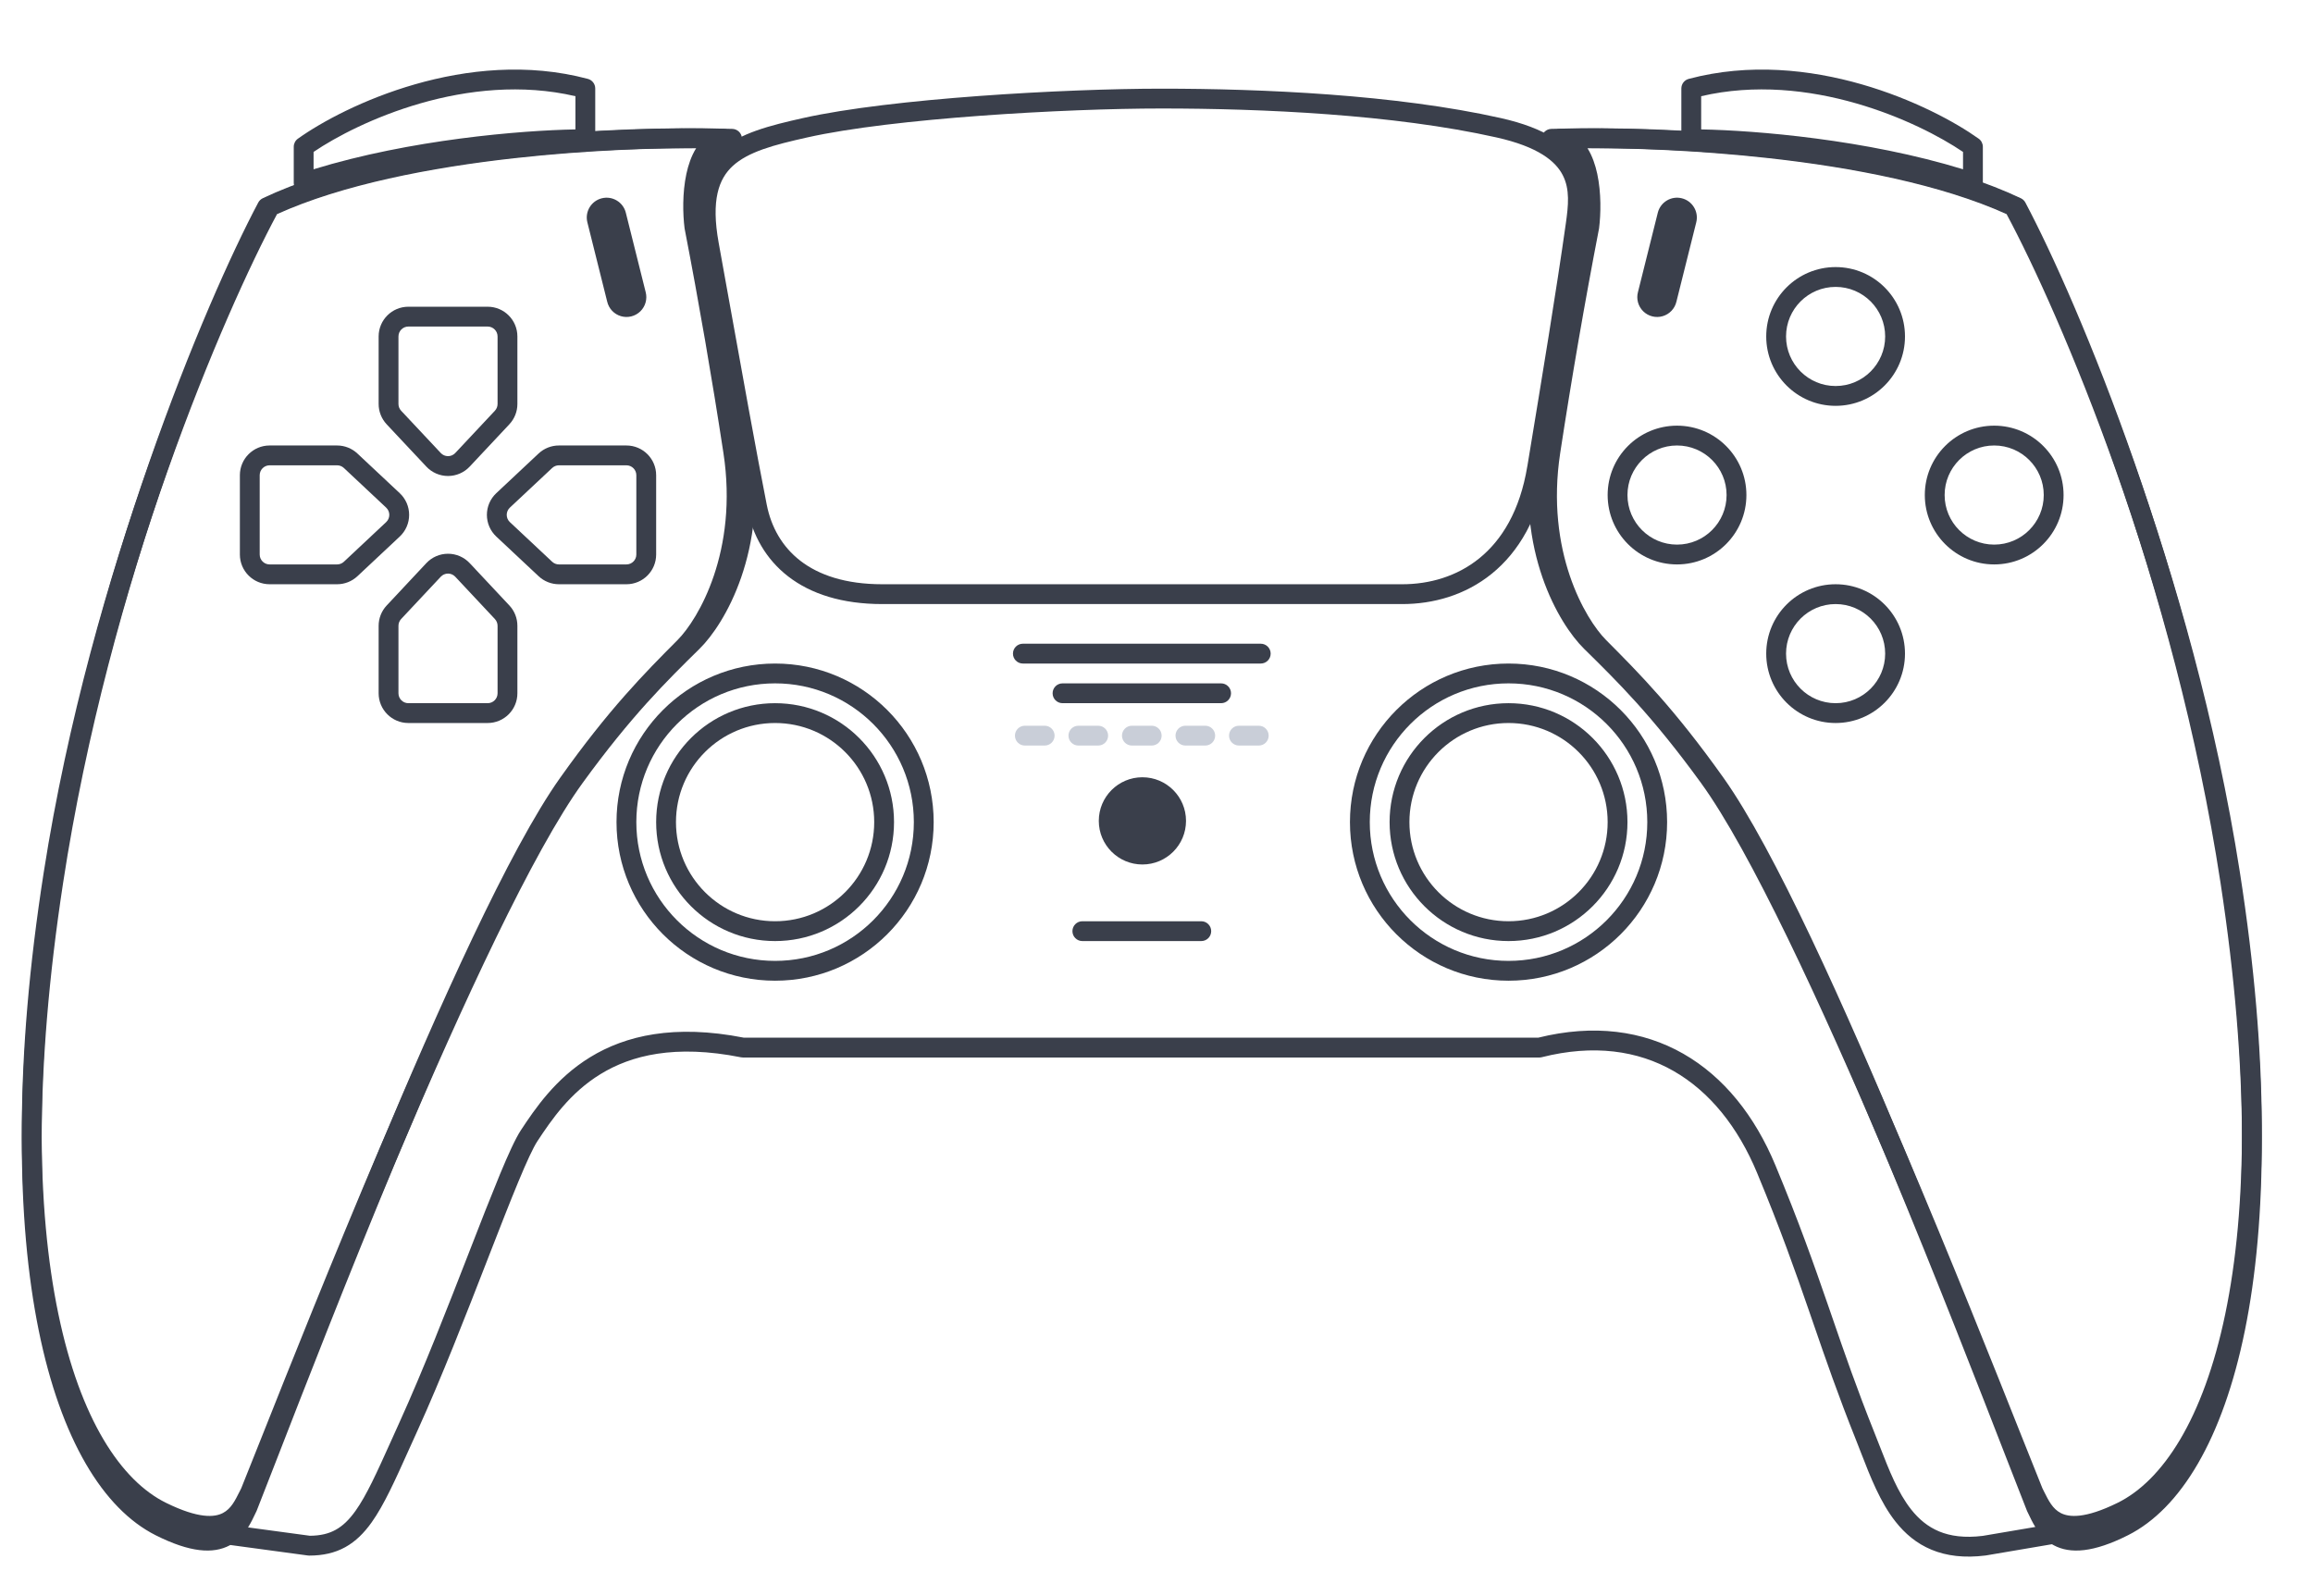
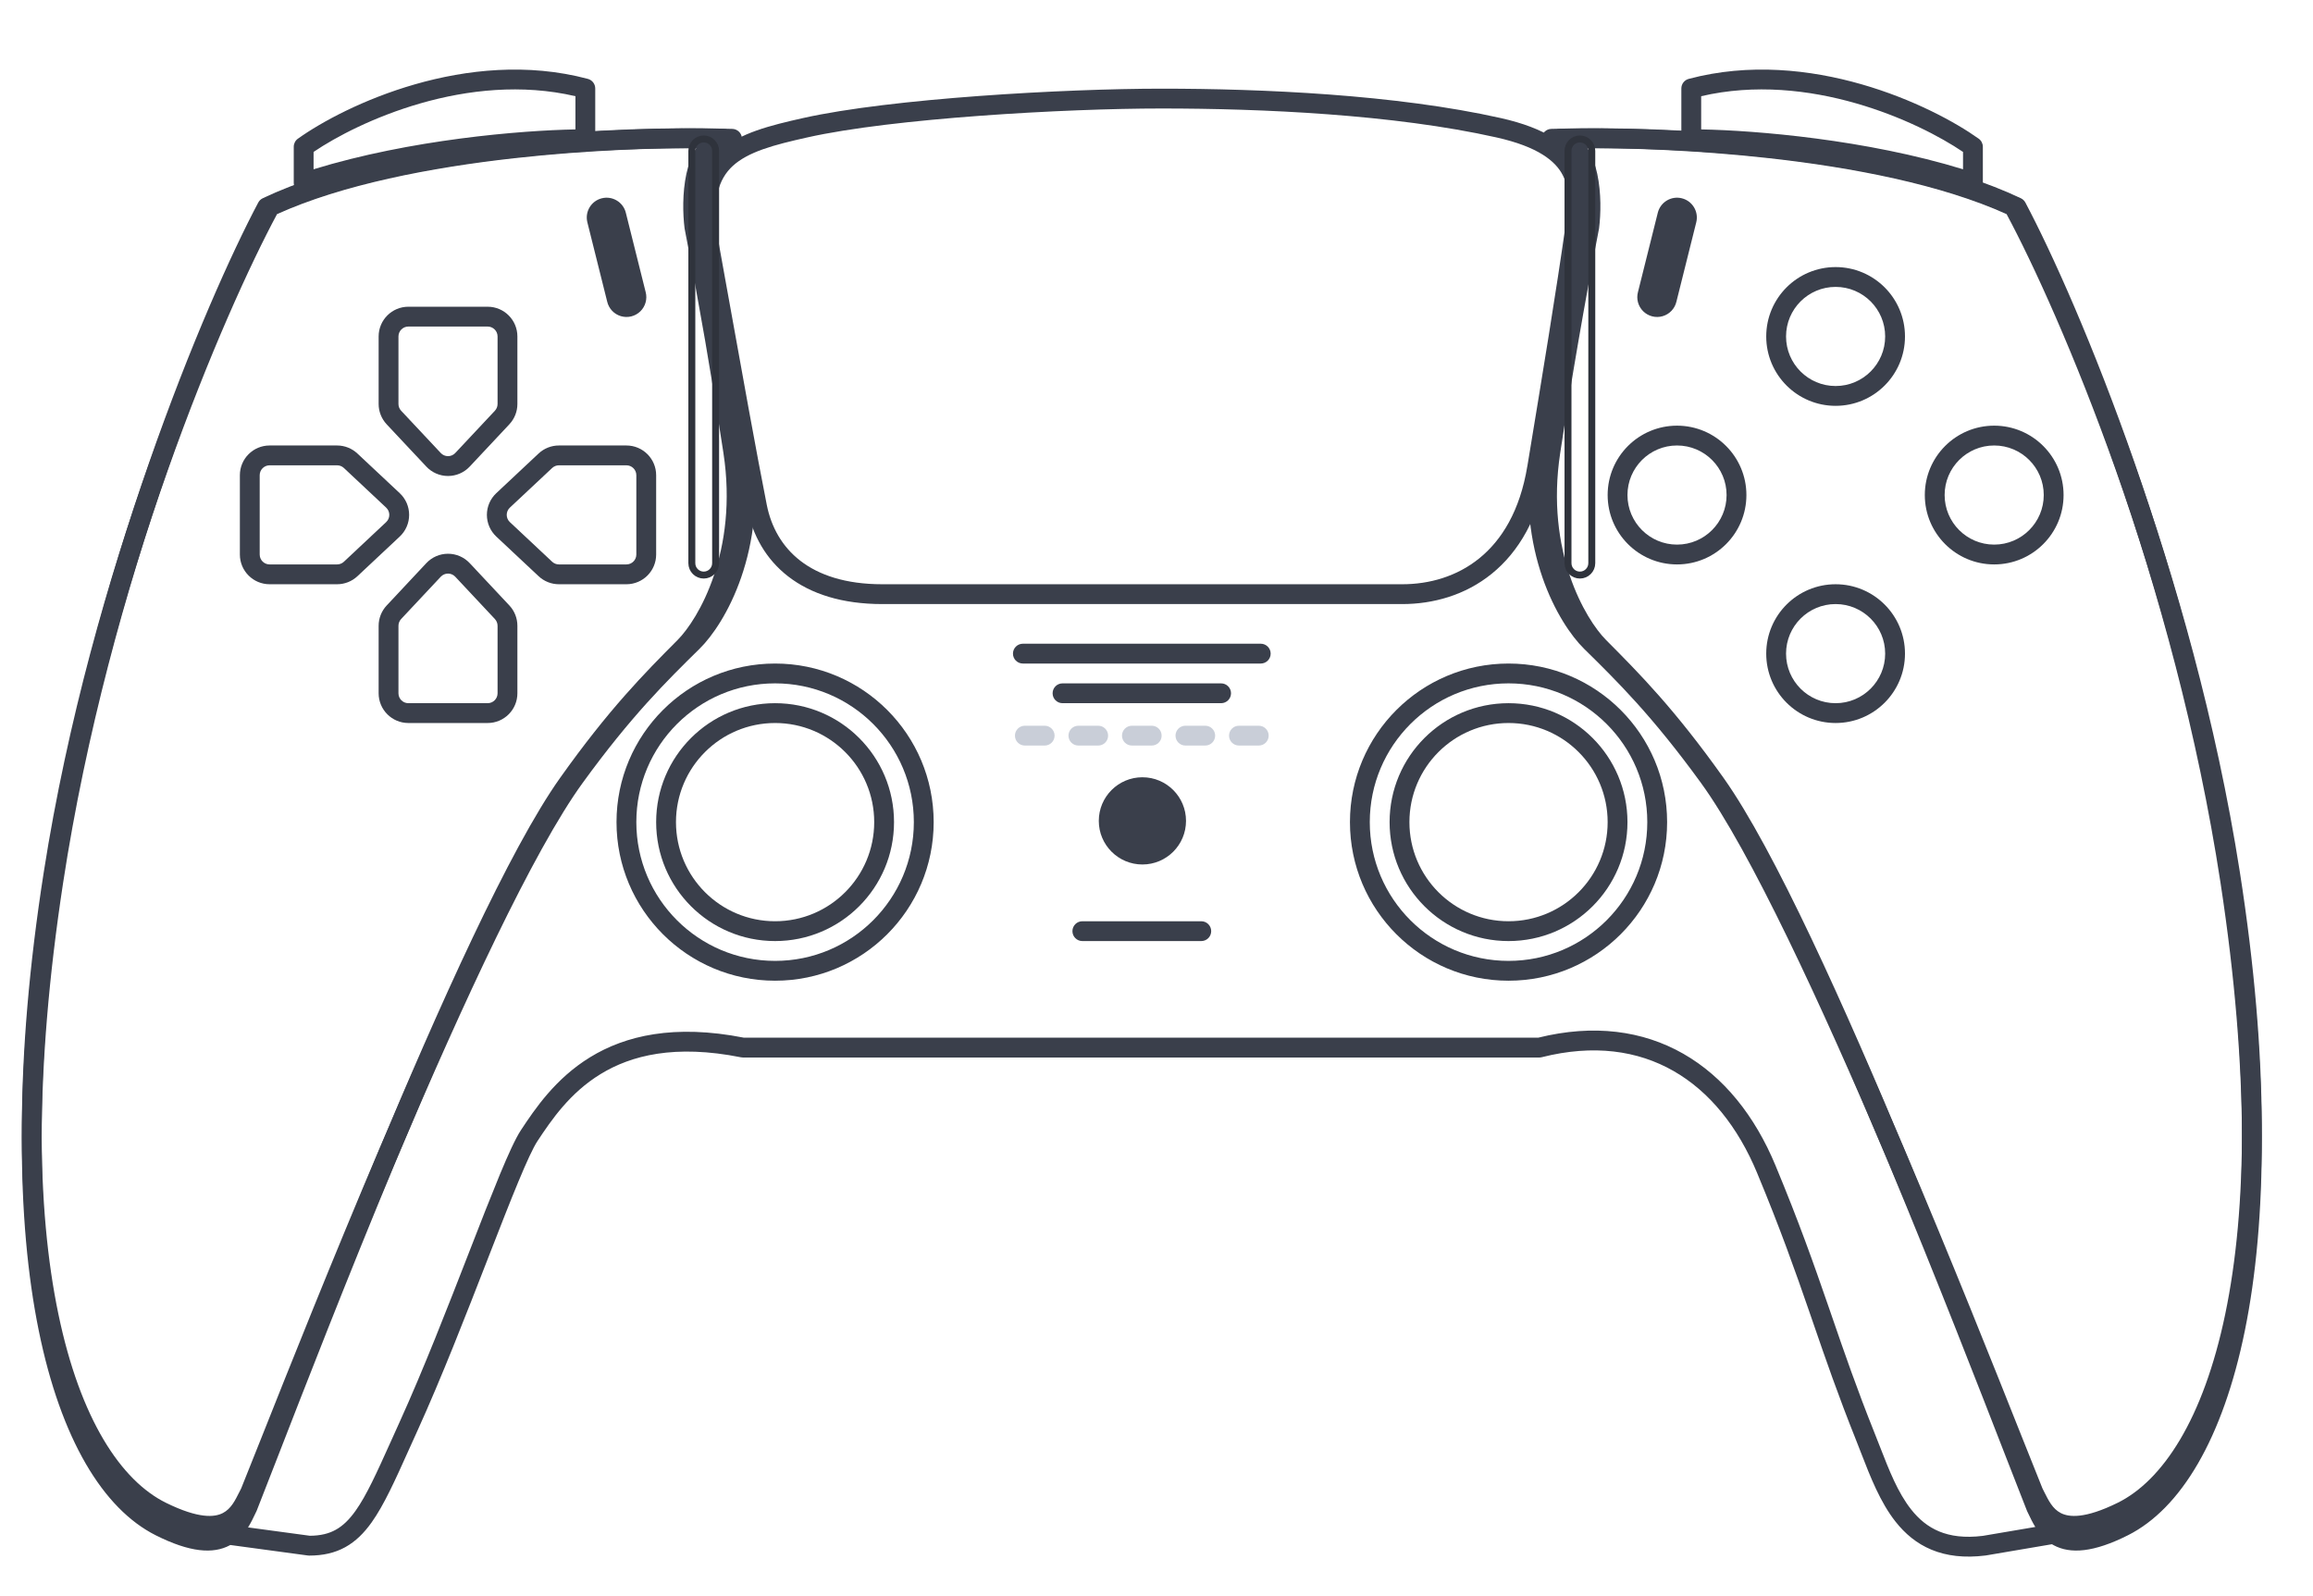
<svg xmlns="http://www.w3.org/2000/svg" viewBox="6.399 22.990 116.684 80.472" role="img" aria-labelledby="titulo-dualsense" data-controle="dualsense" data-modelo="Sony DualSense">
  <style>
    svg[data-colorway="midnight-black"]  .corpo { fill: #292a2d; }
    svg[data-colorway="cosmic-red"]      .corpo { fill: #b11f54; }
    svg[data-colorway="galactic-purple"] .corpo { fill: #4c319d; }
    svg[data-colorway="starlight-blue"]  .corpo { fill: #55bdf8; }
    svg[data-colorway="nova-pink"]       .corpo { fill: #ec429d; }

    g[data-entrada]:hover &gt; .peca,
    g[data-feature]:hover &gt; .peca,
    g.marcada &gt; .peca { fill: #bd93f9; }
    .oculta       { opacity: 0; }
    .oculta.acesa { opacity: .95; }
  </style>
  <g id="corpo" data-feature="chassi">
    <path class="corpo" fill="#3a3f4b" fill-rule="evenodd" d="M 31.988 29.976 c 4.338 -0.492 8.454 -0.567 10.927 -0.484 a 0.5 0.5 0 0 1 0.105 0.985 c -0.486 0.122 -0.833 0.633 -1.017 1.493 c -0.175 0.817 -0.157 1.758 -0.081 2.38 c 0.33 1.664 1.178 6.225 1.96 11.341 c 0.81 5.291 -1.34 9.03 -2.59 10.287 v 0.001 c -1.67 1.68 -3.4 3.42 -5.826 6.837 c -2.47 3.479 -6.002 11.309 -9.178 18.944 c -2.387 5.736 -4.554 11.315 -5.9 14.777 c -0.44 1.135 -0.793 2.042 -1.036 2.653 l -0.017 0.038 l -0.076 0.158 c -0.088 0.188 -0.199 0.42 -0.347 0.655 l 3.12 0.422 c 0.543 -0.004 0.956 -0.109 1.301 -0.3 c 0.356 -0.196 0.676 -0.501 1 -0.956 c 0.56 -0.786 1.07 -1.92 1.78 -3.493 l 0.432 -0.958 c 1.208 -2.657 2.445 -5.838 3.515 -8.588 l 0.093 -0.239 a 190 190 0 0 1 1.468 -3.702 c 0.418 -1.006 0.784 -1.813 1.06 -2.23 c 0.7 -1.058 1.729 -2.597 3.492 -3.677 c 1.774 -1.086 4.236 -1.676 7.754 -0.983 h 40.07 c 2.805 -0.695 5.28 -0.355 7.32 0.81 c 2.049 1.17 3.613 3.143 4.645 5.624 c 1.189 2.86 1.943 4.997 2.648 7.039 l 0.2 0.578 c 0.632 1.836 1.254 3.639 2.154 5.89 q 0.14 0.35 0.274 0.696 c 0.463 1.19 0.9 2.31 1.572 3.161 c 0.389 0.493 0.845 0.874 1.413 1.11 c 0.566 0.234 1.279 0.338 2.204 0.223 l 2.647 -0.449 c -0.141 -0.228 -0.247 -0.452 -0.333 -0.633 l -0.077 -0.158 l -0.016 -0.038 c -0.243 -0.61 -0.596 -1.518 -1.037 -2.653 c -1.345 -3.462 -3.512 -9.04 -5.899 -14.777 c -3.176 -7.635 -6.708 -15.465 -9.178 -18.944 c -2.426 -3.417 -4.157 -5.158 -5.825 -6.837 h -0.002 c -1.25 -1.258 -3.398 -4.997 -2.59 -10.288 c 0.783 -5.116 1.63 -9.677 1.961 -11.342 c 0.075 -0.621 0.094 -1.562 -0.08 -2.379 c -0.185 -0.86 -0.532 -1.37 -1.018 -1.493 a 0.5 0.5 0 0 1 0.105 -0.985 c 2.473 -0.083 6.589 -0.008 10.927 0.484 c 4.328 0.49 8.927 1.402 12.334 3.015 a 0.5 0.5 0 0 1 0.228 0.218 c 2.635 4.97 8.471 18.727 10.833 34.172 c 1.475 9.65 1.358 17.23 0.24 22.728 c -1.112 5.468 -3.24 8.991 -5.9 10.329 c -1.724 0.867 -2.9 0.956 -3.742 0.504 l -0.09 -0.052 l -3.331 0.566 l -0.022 0.003 c -1.069 0.134 -1.964 0.023 -2.722 -0.291 c -0.757 -0.313 -1.343 -0.816 -1.814 -1.413 c -0.775 -0.98 -1.276 -2.27 -1.736 -3.457 q -0.128 -0.331 -0.254 -0.65 c -0.91 -2.274 -1.539 -4.098 -2.171 -5.933 l -0.2 -0.579 c -0.703 -2.034 -1.449 -4.148 -2.627 -6.98 c -0.968 -2.33 -2.404 -4.106 -4.216 -5.14 c -1.805 -1.031 -4.03 -1.354 -6.642 -0.695 a 0.5 0.5 0 0 1 -0.122 0.016 h -40.18 a 0.5 0.5 0 0 1 -0.098 -0.01 c -3.334 -0.666 -5.547 -0.096 -7.084 0.846 c -1.557 0.953 -2.48 2.318 -3.181 3.376 c -0.214 0.323 -0.544 1.035 -0.97 2.062 c -0.42 1.01 -0.915 2.28 -1.46 3.68 l -0.097 0.25 c -1.067 2.743 -2.313 5.946 -3.533 8.63 l -0.42 0.929 c -0.704 1.568 -1.265 2.814 -1.888 3.688 c -0.38 0.534 -0.806 0.961 -1.331 1.251 c -0.529 0.291 -1.124 0.424 -1.816 0.424 l -0.067 -0.004 l -3.916 -0.53 l -0.022 0.013 c -0.842 0.452 -2.018 0.363 -3.742 -0.504 c -2.66 -1.338 -4.788 -4.86 -5.9 -10.33 c -1.118 -5.497 -1.235 -13.077 0.24 -22.727 c 2.363 -15.445 8.198 -29.203 10.833 -34.172 a 0.5 0.5 0 0 1 0.228 -0.218 c 3.407 -1.613 8.006 -2.524 12.334 -3.015 M 17.638 99.989 l -0.024 0.017 q -0.044 0.029 -0.093 0.055 c -0.401 0.216 -1.185 0.305 -2.818 -0.516 c -2.24 -1.127 -4.277 -4.26 -5.37 -9.636 c -1.088 -5.347 -1.215 -12.802 0.249 -22.377 c 2.319 -15.164 8.021 -28.696 10.65 -33.708 c 3.243 -1.498 7.639 -2.375 11.869 -2.854 a 81 81 0 0 1 9.418 -0.505 c -0.248 0.396 -0.4 0.86 -0.494 1.296 c -0.207 0.966 -0.18 2.036 -0.093 2.73 l 0.005 0.035 a 293 293 0 0 1 1.957 11.316 c 0.759 4.962 -1.274 8.388 -2.31 9.431 c -1.685 1.694 -3.46 3.48 -5.934 6.964 c -2.548 3.59 -6.121 11.534 -9.285 19.139 c -2.392 5.75 -4.57 11.353 -5.914 14.813 c -0.434 1.116 -0.78 2.01 -1.02 2.613 l -0.079 0.16 c -0.211 0.433 -0.39 0.8 -0.713 1.027 M 110.346 99.977 q 0.063 0.046 0.134 0.084 c 0.401 0.216 1.185 0.305 2.819 -0.516 c 2.24 -1.127 4.276 -4.26 5.369 -9.636 c 1.088 -5.347 1.215 -12.802 -0.249 -22.377 c -2.319 -15.164 -8.021 -28.696 -10.65 -33.708 c -3.243 -1.498 -7.639 -2.375 -11.869 -2.854 a 81 81 0 0 0 -9.418 -0.505 c 0.248 0.396 0.4 0.86 0.494 1.296 c 0.207 0.966 0.18 2.036 0.093 2.73 l -0.005 0.035 a 293 293 0 0 0 -1.957 11.316 c -0.758 4.962 1.274 8.388 2.31 9.431 c 1.685 1.694 3.46 3.48 5.934 6.964 c 2.548 3.59 6.122 11.534 9.285 19.139 c 2.392 5.75 4.569 11.353 5.914 14.813 c 0.434 1.116 0.781 2.01 1.02 2.613 l 0.079 0.16 c 0.2 0.41 0.372 0.762 0.664 0.99 Z" />
    <path class="corpo" fill="#3a3f4b" fill-rule="evenodd" d="M 95.713 29.97 c -4.39 -0.486 -8.557 -0.56 -11.06 -0.478 a 0.5 0.5 0 0 0 -0.103 0.985 c 0.499 0.123 0.847 0.63 1.033 1.475 c 0.177 0.806 0.157 1.735 0.081 2.348 a 285 285 0 0 0 -1.984 11.223 c -0.82 5.241 1.358 8.944 2.624 10.188 v 0.001 c 1.69 1.662 3.442 3.384 5.898 6.765 c 2.5 3.441 6.075 11.187 9.291 18.742 c 2.416 5.676 4.61 11.195 5.972 14.62 a 405 405 0 0 0 1.067 2.665 l 0.077 0.156 c 0.218 0.45 0.565 1.164 1.279 1.54 c 0.846 0.444 2.03 0.359 3.775 -0.499 c 2.69 -1.323 4.847 -4.809 5.973 -10.224 c 1.132 -5.442 1.251 -12.944 -0.243 -22.493 c -2.392 -15.285 -8.301 -28.898 -10.968 -33.816 a 0.5 0.5 0 0 0 -0.23 -0.216 c -3.448 -1.595 -8.101 -2.496 -12.482 -2.982 M 107.625 33.791 c 2.661 4.959 8.433 18.346 10.78 33.347 c 1.482 9.473 1.353 16.847 0.252 22.136 c -1.106 5.315 -3.165 8.414 -5.436 9.53 c -1.654 0.813 -2.454 0.728 -2.867 0.51 c -0.405 -0.212 -0.604 -0.61 -0.842 -1.086 l -0.079 -0.159 c -0.243 -0.596 -0.594 -1.48 -1.033 -2.584 c -1.361 -3.424 -3.565 -8.969 -5.987 -14.658 c -3.203 -7.524 -6.821 -15.386 -9.401 -18.938 c -2.505 -3.447 -4.302 -5.214 -6.007 -6.89 c -1.05 -1.033 -3.105 -4.419 -2.337 -9.322 a 283 283 0 0 1 1.986 -11.233 c 0.088 -0.687 0.116 -1.747 -0.094 -2.706 c -0.095 -0.43 -0.248 -0.883 -0.494 -1.273 c 2.475 -0.018 5.93 0.1 9.537 0.5 c 4.284 0.474 8.737 1.342 12.022 2.826" />
    <path class="corpo" fill="#3a3f4b" fill-rule="evenodd" d="M 32.287 29.97 c 4.39 -0.486 8.557 -0.56 11.06 -0.478 a 0.5 0.5 0 0 1 0.102 0.985 c -0.498 0.123 -0.846 0.63 -1.032 1.475 c -0.177 0.806 -0.157 1.735 -0.081 2.348 c 0.334 1.649 1.192 6.16 1.984 11.223 c 0.82 5.241 -1.358 8.944 -2.624 10.188 v 0.001 c -1.69 1.662 -3.442 3.384 -5.898 6.765 c -2.5 3.441 -6.075 11.187 -9.291 18.742 c -2.416 5.676 -4.61 11.195 -5.972 14.62 a 418 418 0 0 1 -1.067 2.665 l -0.077 0.156 c -0.218 0.45 -0.565 1.164 -1.28 1.54 c -0.845 0.444 -2.029 0.359 -3.774 -0.499 c -2.69 -1.323 -4.847 -4.809 -5.973 -10.224 c -1.132 -5.442 -1.251 -12.944 0.243 -22.493 c 2.392 -15.285 8.3 -28.898 10.968 -33.816 a 0.5 0.5 0 0 1 0.23 -0.216 c 3.448 -1.595 8.1 -2.496 12.482 -2.982 M 20.375 33.791 c -2.66 4.959 -8.433 18.346 -10.78 33.347 c -1.482 9.473 -1.353 16.847 -0.252 22.136 c 1.105 5.315 3.165 8.414 5.436 9.53 c 1.654 0.813 2.454 0.728 2.867 0.51 c 0.405 -0.212 0.604 -0.61 0.842 -1.086 l 0.08 -0.159 c 0.242 -0.596 0.593 -1.48 1.032 -2.584 c 1.361 -3.424 3.565 -8.969 5.987 -14.658 c 3.203 -7.524 6.821 -15.386 9.402 -18.938 c 2.504 -3.447 4.301 -5.214 6.006 -6.89 c 1.05 -1.033 3.105 -4.418 2.337 -9.322 a 283 283 0 0 0 -1.986 -11.233 c -0.087 -0.687 -0.116 -1.747 0.094 -2.706 c 0.095 -0.43 0.248 -0.883 0.494 -1.273 c -2.475 -0.018 -5.93 0.1 -9.537 0.5 c -4.284 0.474 -8.737 1.342 -12.022 2.826" />
  </g>
  <g id="touchpad" data-entrada="touchpad" data-feature="touchpad">
    <path class="peca" fill="#3a3f4b" fill-rule="evenodd" d="M 46.909 28.946 c 4.429 -0.993 13.22 -1.483 18.085 -1.483 c 5.08 0 11.82 0.296 17.114 1.483 c 2.252 0.505 3.458 1.343 4.012 2.414 c 0.54 1.044 0.383 2.182 0.26 3.046 c -0.486 3.435 -1.166 7.554 -1.942 12.252 l -0.002 0.014 c -0.406 2.454 -1.43 4.164 -2.778 5.258 c -1.343 1.09 -2.967 1.533 -4.518 1.533 H 50.905 c -2.028 0 -3.6 -0.512 -4.739 -1.39 c -1.14 -0.88 -1.804 -2.096 -2.067 -3.424 c -0.508 -2.559 -1.242 -6.64 -2.067 -11.223 l -0.364 -2.021 c -0.416 -2.305 -0.05 -3.798 1.025 -4.784 c 0.517 -0.473 1.163 -0.796 1.872 -1.047 c 0.707 -0.251 1.507 -0.44 2.344 -0.628 M 64.994 28.463 c -4.85 0 -13.55 0.49 -17.866 1.459 c -0.84 0.188 -1.586 0.366 -2.23 0.594 c -0.642 0.228 -1.15 0.495 -1.53 0.842 c -0.715 0.656 -1.102 1.728 -0.716 3.87 l 0.364 2.021 c 0.825 4.585 1.558 8.656 2.064 11.205 c 0.222 1.123 0.773 2.113 1.697 2.827 c 0.926 0.714 2.269 1.182 4.128 1.182 H 77.14 c 1.365 0 2.754 -0.39 3.888 -1.31 c 1.13 -0.916 2.049 -2.392 2.42 -4.644 l 0.002 -0.004 c 0.777 -4.706 1.456 -8.816 1.94 -12.24 c 0.128 -0.903 0.215 -1.725 -0.158 -2.445 c -0.359 -0.694 -1.222 -1.423 -3.343 -1.898 c -5.182 -1.162 -11.832 -1.459 -16.895 -1.459" />
  </g>
  <g id="triangle" data-entrada="triangle">
    <path class="peca" fill="#3a3f4b" fill-rule="evenodd" d="M 99 37.463 a 2.5 2.5 0 1 0 0 5 a 2.5 2.5 0 0 0 0 -5 M 95.5 39.963 a 3.5 3.5 0 1 1 7 0 a 3.5 3.5 0 0 1 -7 0" />
  </g>
  <g id="cross" data-entrada="cross">
    <path class="peca" fill="#3a3f4b" fill-rule="evenodd" d="M 99 53.463 a 2.5 2.5 0 1 0 0 5 a 2.5 2.5 0 0 0 0 -5 M 95.5 55.963 a 3.5 3.5 0 1 1 7 0 a 3.5 3.5 0 0 1 -7 0" />
  </g>
  <g id="square" data-entrada="square">
    <path class="peca" fill="#3a3f4b" fill-rule="evenodd" d="M 91 45.463 a 2.5 2.5 0 1 0 0 5 a 2.5 2.5 0 0 0 0 -5 M 87.5 47.963 a 3.5 3.5 0 1 1 7 0 a 3.5 3.5 0 0 1 -7 0" />
  </g>
  <g id="circle" data-entrada="circle">
    <path class="peca" fill="#3a3f4b" fill-rule="evenodd" d="M 107 45.463 a 2.5 2.5 0 1 0 0 5 a 2.5 2.5 0 0 0 0 -5 M 103.5 47.963 a 3.5 3.5 0 1 1 7 0 a 3.5 3.5 0 0 1 -7 0" />
  </g>
  <g id="dpad_up" data-entrada="dpad_up">
    <path class="peca" fill="#3a3f4b" fill-rule="evenodd" d="M 28.635 45.843 a 0.5 0.5 0 0 0 0.73 0 l 2 -2.133 a 0.5 0.5 0 0 0 0.135 -0.342 v -3.405 a 0.5 0.5 0 0 0 -0.5 -0.5 h -4 a 0.5 0.5 0 0 0 -0.5 0.5 v 3.405 a 0.5 0.5 0 0 0 0.135 0.342 Z M 30.095 46.527 a 1.5 1.5 0 0 1 -2.19 0 l -2 -2.133 a 1.5 1.5 0 0 1 -0.405 -1.026 v -3.405 a 1.5 1.5 0 0 1 1.5 -1.5 h 4 a 1.5 1.5 0 0 1 1.5 1.5 v 3.405 a 1.5 1.5 0 0 1 -0.406 1.026 Z" />
  </g>
  <g id="dpad_down" data-entrada="dpad_down">
    <path class="peca" fill="#3a3f4b" fill-rule="evenodd" d="M 29.365 52.083 a 0.5 0.5 0 0 0 -0.73 0 l -2 2.134 a 0.5 0.5 0 0 0 -0.135 0.342 v 3.404 a 0.5 0.5 0 0 0 0.5 0.5 h 4 a 0.5 0.5 0 0 0 0.5 -0.5 V 54.56 a 0.5 0.5 0 0 0 -0.135 -0.342 Z M 27.905 51.399 a 1.5 1.5 0 0 1 2.19 0 l 2 2.134 a 1.5 1.5 0 0 1 0.405 1.026 v 3.404 a 1.5 1.5 0 0 1 -1.5 1.5 h -4 a 1.5 1.5 0 0 1 -1.5 -1.5 V 54.56 a 1.5 1.5 0 0 1 0.406 -1.026 Z" />
  </g>
  <g id="dpad_left" data-entrada="dpad_left">
    <path class="peca" fill="#3a3f4b" fill-rule="evenodd" d="M 25.88 49.328 a 0.5 0.5 0 0 0 0 -0.73 l -2.133 -2 a 0.5 0.5 0 0 0 -0.343 -0.135 H 20 a 0.5 0.5 0 0 0 -0.5 0.5 v 4 a 0.5 0.5 0 0 0 0.5 0.5 h 3.404 a 0.5 0.5 0 0 0 0.343 -0.135 Z M 26.564 47.868 a 1.5 1.5 0 0 1 0 2.19 l -2.134 2 a 1.5 1.5 0 0 1 -1.026 0.405 H 20 a 1.5 1.5 0 0 1 -1.5 -1.5 v -4 a 1.5 1.5 0 0 1 1.5 -1.5 h 3.404 a 1.5 1.5 0 0 1 1.026 0.406 Z" />
  </g>
  <g id="dpad_right" data-entrada="dpad_right">
    <path class="peca" fill="#3a3f4b" fill-rule="evenodd" d="M 32.12 48.598 a 0.5 0.5 0 0 0 0 0.73 l 2.134 2 a 0.5 0.5 0 0 0 0.342 0.135 H 38 a 0.5 0.5 0 0 0 0.5 -0.5 v -4 a 0.5 0.5 0 0 0 -0.5 -0.5 h -3.404 a 0.5 0.5 0 0 0 -0.342 0.135 Z M 31.436 50.058 a 1.5 1.5 0 0 1 0 -2.19 l 2.133 -2 a 1.5 1.5 0 0 1 1.026 -0.405 H 38 a 1.5 1.5 0 0 1 1.5 1.5 v 4 a 1.5 1.5 0 0 1 -1.5 1.5 h -3.404 a 1.5 1.5 0 0 1 -1.026 -0.406 Z" />
  </g>
  <g id="stick_l" data-entrada="stick_l" data-clique="l3">
    <path class="peca" fill="#3a3f4b" fill-rule="evenodd" d="M 45.5 57.463 a 7 7 0 1 0 0 14 a 7 7 0 0 0 0 -14 M 37.5 64.463 a 8 8 0 1 1 16 0 a 8 8 0 0 1 -16 0" />
    <path class="peca" fill="#3a3f4b" fill-rule="evenodd" d="M 45.5 59.463 a 5 5 0 1 0 0 10 a 5 5 0 0 0 0 -10 M 39.5 64.463 a 6 6 0 1 1 12 0 a 6 6 0 0 1 -12 0" />
  </g>
  <g id="stick_r" data-entrada="stick_r" data-clique="r3">
    <path class="peca" fill="#3a3f4b" fill-rule="evenodd" d="M 82.5 57.463 a 7 7 0 1 0 0 14 a 7 7 0 0 0 0 -14 M 74.5 64.463 a 8 8 0 1 1 16 0 a 8 8 0 0 1 -16 0" />
    <path class="peca" fill="#3a3f4b" fill-rule="evenodd" d="M 82.5 59.463 a 5 5 0 1 0 0 10 a 5 5 0 0 0 0 -10 M 76.5 64.463 a 6 6 0 1 1 12 0 a 6 6 0 0 1 -12 0" />
  </g>
  <g id="l1" data-entrada="l1">
    <path class="peca" fill="#3a3f4b" fill-rule="evenodd" d="M 22.218 30.654 v 0.875 c 4.889 -1.502 10.45 -1.96 13.21 -2.011 v -1.675 c -2.707 -0.632 -5.448 -0.32 -7.815 0.36 c -2.326 0.668 -4.26 1.681 -5.395 2.451 M 27.338 27.242 c 2.588 -0.743 5.665 -1.086 8.719 -0.272 a 0.5 0.5 0 0 1 0.37 0.483 v 2.56 a 0.5 0.5 0 0 1 -0.5 0.5 c -2.583 0 -8.839 0.448 -14.052 2.175 a 0.5 0.5 0 0 1 -0.657 -0.475 v -1.82 a 0.5 0.5 0 0 1 0.21 -0.407 c 1.188 -0.849 3.322 -2.001 5.91 -2.744" />
  </g>
  <g id="r1" data-entrada="r1">
    <path class="peca" fill="#3a3f4b" fill-rule="evenodd" d="M 105.428 30.654 v 0.875 c -4.889 -1.502 -10.451 -1.96 -13.21 -2.011 v -1.675 c 2.706 -0.632 5.447 -0.32 7.814 0.36 c 2.327 0.668 4.26 1.681 5.396 2.451 M 100.308 27.242 c -2.588 -0.743 -5.665 -1.086 -8.72 -0.272 a 0.5 0.5 0 0 0 -0.37 0.483 v 2.56 a 0.5 0.5 0 0 0 0.5 0.5 c 2.583 0 8.839 0.448 14.052 2.175 a 0.5 0.5 0 0 0 0.658 -0.475 v -1.82 a 0.5 0.5 0 0 0 -0.21 -0.407 c -1.189 -0.849 -3.323 -2.001 -5.91 -2.744" />
  </g>
  <g id="l2" data-entrada="l2" data-feature="gatilho-adaptativo-esquerdo">
    <path class="peca" fill="#3a3f4b" fill-rule="evenodd" d="M 36.758 32.993 a 1 1 0 0 1 1.212 0.728 l 1 4 a 1 1 0 1 1 -1.94 0.485 l -1 -4 a 1 1 0 0 1 0.727 -1.213" />
  </g>
  <g id="r2" data-entrada="r2" data-feature="gatilho-adaptativo-direito">
    <path class="peca" fill="#3a3f4b" fill-rule="evenodd" d="M 91.243 32.993 a 1 1 0 0 0 -1.213 0.728 l -1 4 a 1 1 0 1 0 1.94 0.485 l 1 -4 a 1 1 0 0 0 -0.727 -1.213" />
  </g>
  <g id="alto-falante" data-feature="alto-falante">
    <path class="peca" fill="#3a3f4b" fill-rule="evenodd" d="M 57.5 55.963 a 0.5 0.5 0 0 1 0.5 -0.5 h 12 a 0.5 0.5 0 0 1 0 1 H 58 a 0.5 0.5 0 0 1 -0.5 -0.5" />
    <path class="peca" fill="#3a3f4b" fill-rule="evenodd" d="M 59.5 57.963 a 0.5 0.5 0 0 1 0.5 -0.5 h 8 a 0.5 0.5 0 0 1 0 1 h -8 a 0.5 0.5 0 0 1 -0.5 -0.5" />
  </g>
  <g id="mic" data-entrada="mic" data-feature="microfone-mudo">
    <path class="peca" fill="#3a3f4b" fill-rule="evenodd" d="M 60.5 69.963 a 0.5 0.5 0 0 1 0.5 -0.5 h 6 a 0.5 0.5 0 0 1 0 1 h -6 a 0.5 0.5 0 0 1 -0.5 -0.5" />
  </g>
-   <g id="lightbar" data-feature="lightbar" data-posicao="nao-localizada">
-       </g>
+   <g id="lightbar" data-feature="lightbar" data-posicao="ladeia-o-touchpad">
+     <rect class="peca" fill="none" stroke="#2f333c" stroke-width="0.35" x="41.3" y="30" width="1.2" height="22" rx="0.6" />
+     <rect class="peca" fill="none" stroke="#2f333c" stroke-width="0.35" x="85.5" y="30" width="1.2" height="22" rx="0.6" />
+   </g>
  <g id="ps" data-entrada="ps">
    <circle class="peca" fill="#3a3f4b" cx="64.03" cy="64.4" r="2.2" />
  </g>
  <g id="led-jogador" data-feature="led-jogador">
    <rect id="led-jogador-1" fill="#c9ced8" x="57.6" y="59.6" width="2" height="1" rx="0.5" />
    <rect id="led-jogador-2" fill="#c9ced8" x="60.3" y="59.6" width="2" height="1" rx="0.5" />
    <rect id="led-jogador-3" fill="#c9ced8" x="63.0" y="59.6" width="2" height="1" rx="0.5" />
    <rect id="led-jogador-4" fill="#c9ced8" x="65.7" y="59.6" width="2" height="1" rx="0.5" />
    <rect id="led-jogador-5" fill="#c9ced8" x="68.4" y="59.6" width="2" height="1" rx="0.5" />
  </g>
  <g id="feat-rumble-esquerdo" class="oculta" data-feature="rumble-esquerdo">
    <ellipse cx="27" cy="86" rx="9.5" ry="10" fill="none" stroke="#bd93f9" stroke-width=".7" stroke-dasharray="2 1.5" />
  </g>
  <g id="feat-rumble-direito" class="oculta" data-feature="rumble-direito">
    <ellipse cx="101" cy="86" rx="9.5" ry="10" fill="none" stroke="#bd93f9" stroke-width=".7" stroke-dasharray="2 1.5" />
  </g>
  <g id="feat-giroscopio" class="oculta" data-feature="giroscopio">
    <rect x="58" y="58" width="12" height="12" rx="2" fill="none" stroke="#bd93f9" stroke-width=".7" stroke-dasharray="2 1.5" />
  </g>
  <g id="feat-acelerometro" class="oculta" data-feature="acelerometro">
    <rect x="55" y="55" width="18" height="18" rx="3" fill="none" stroke="#bd93f9" stroke-width=".7" stroke-dasharray="2 1.5" />
  </g>
  <g id="feat-bateria" class="oculta" data-feature="bateria">
    <rect x="52" y="74" width="24" height="7" rx="2" fill="none" stroke="#bd93f9" stroke-width=".7" stroke-dasharray="2 1.5" />
  </g>
</svg>
